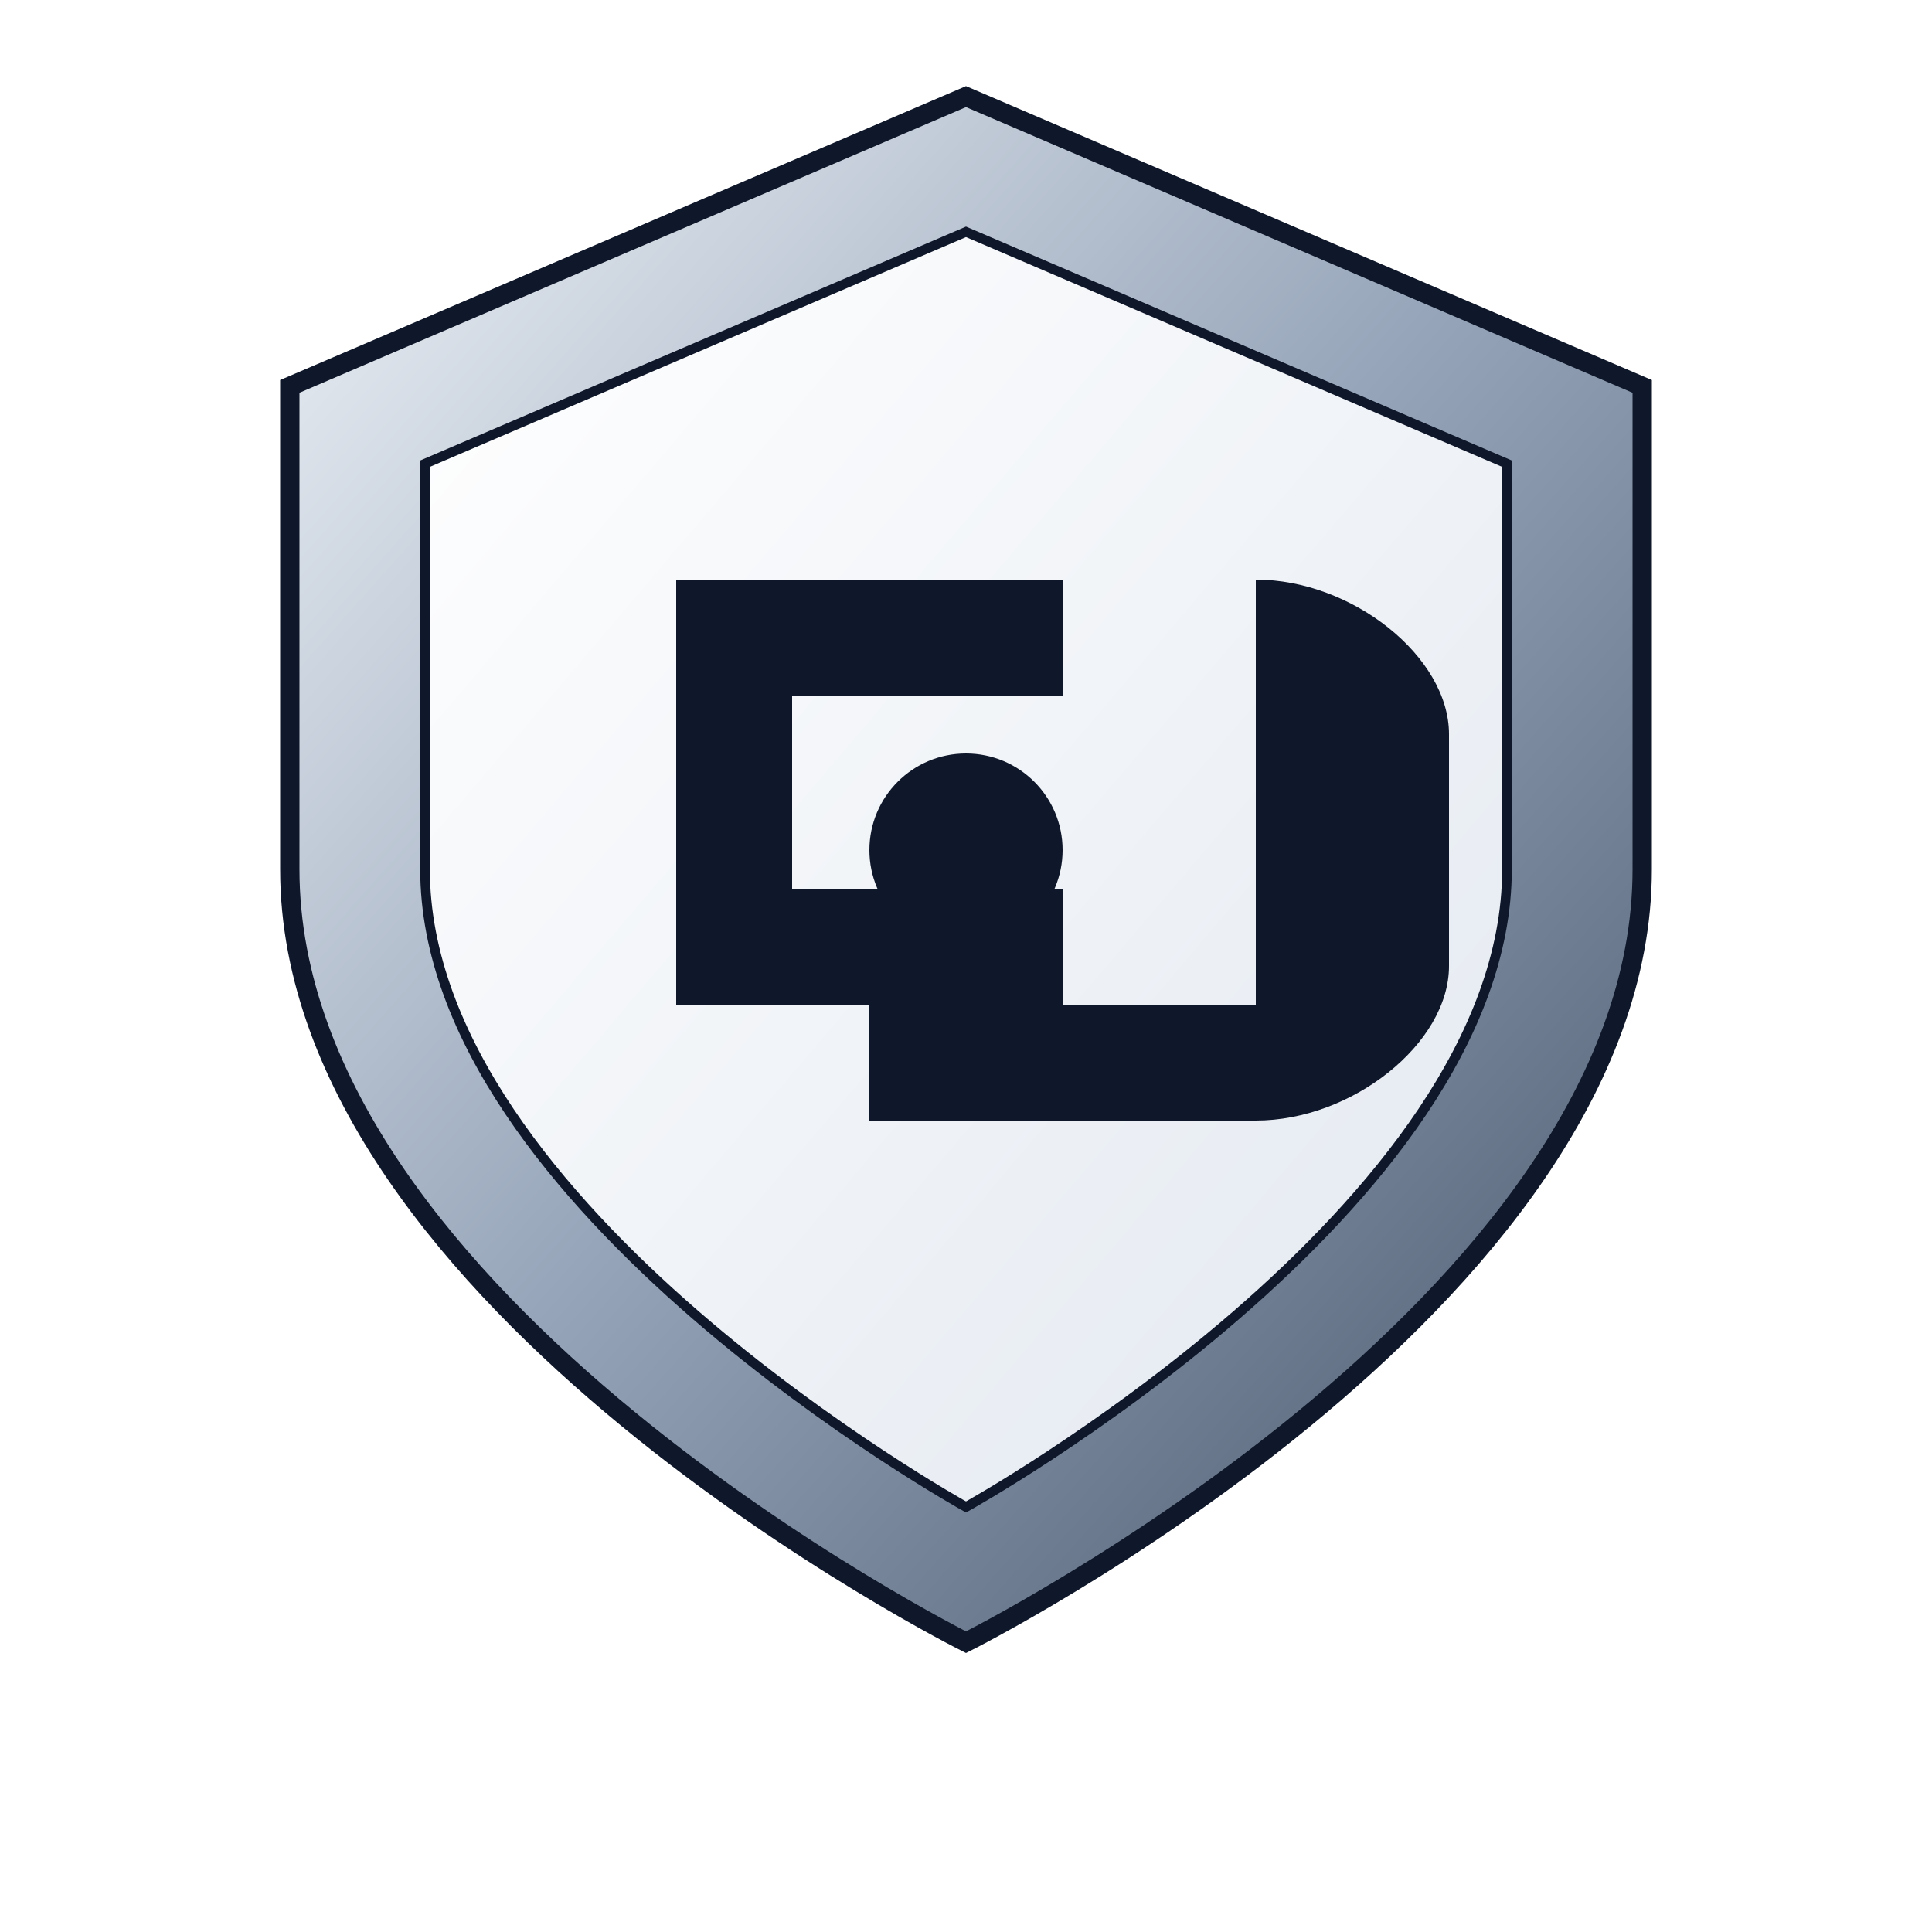
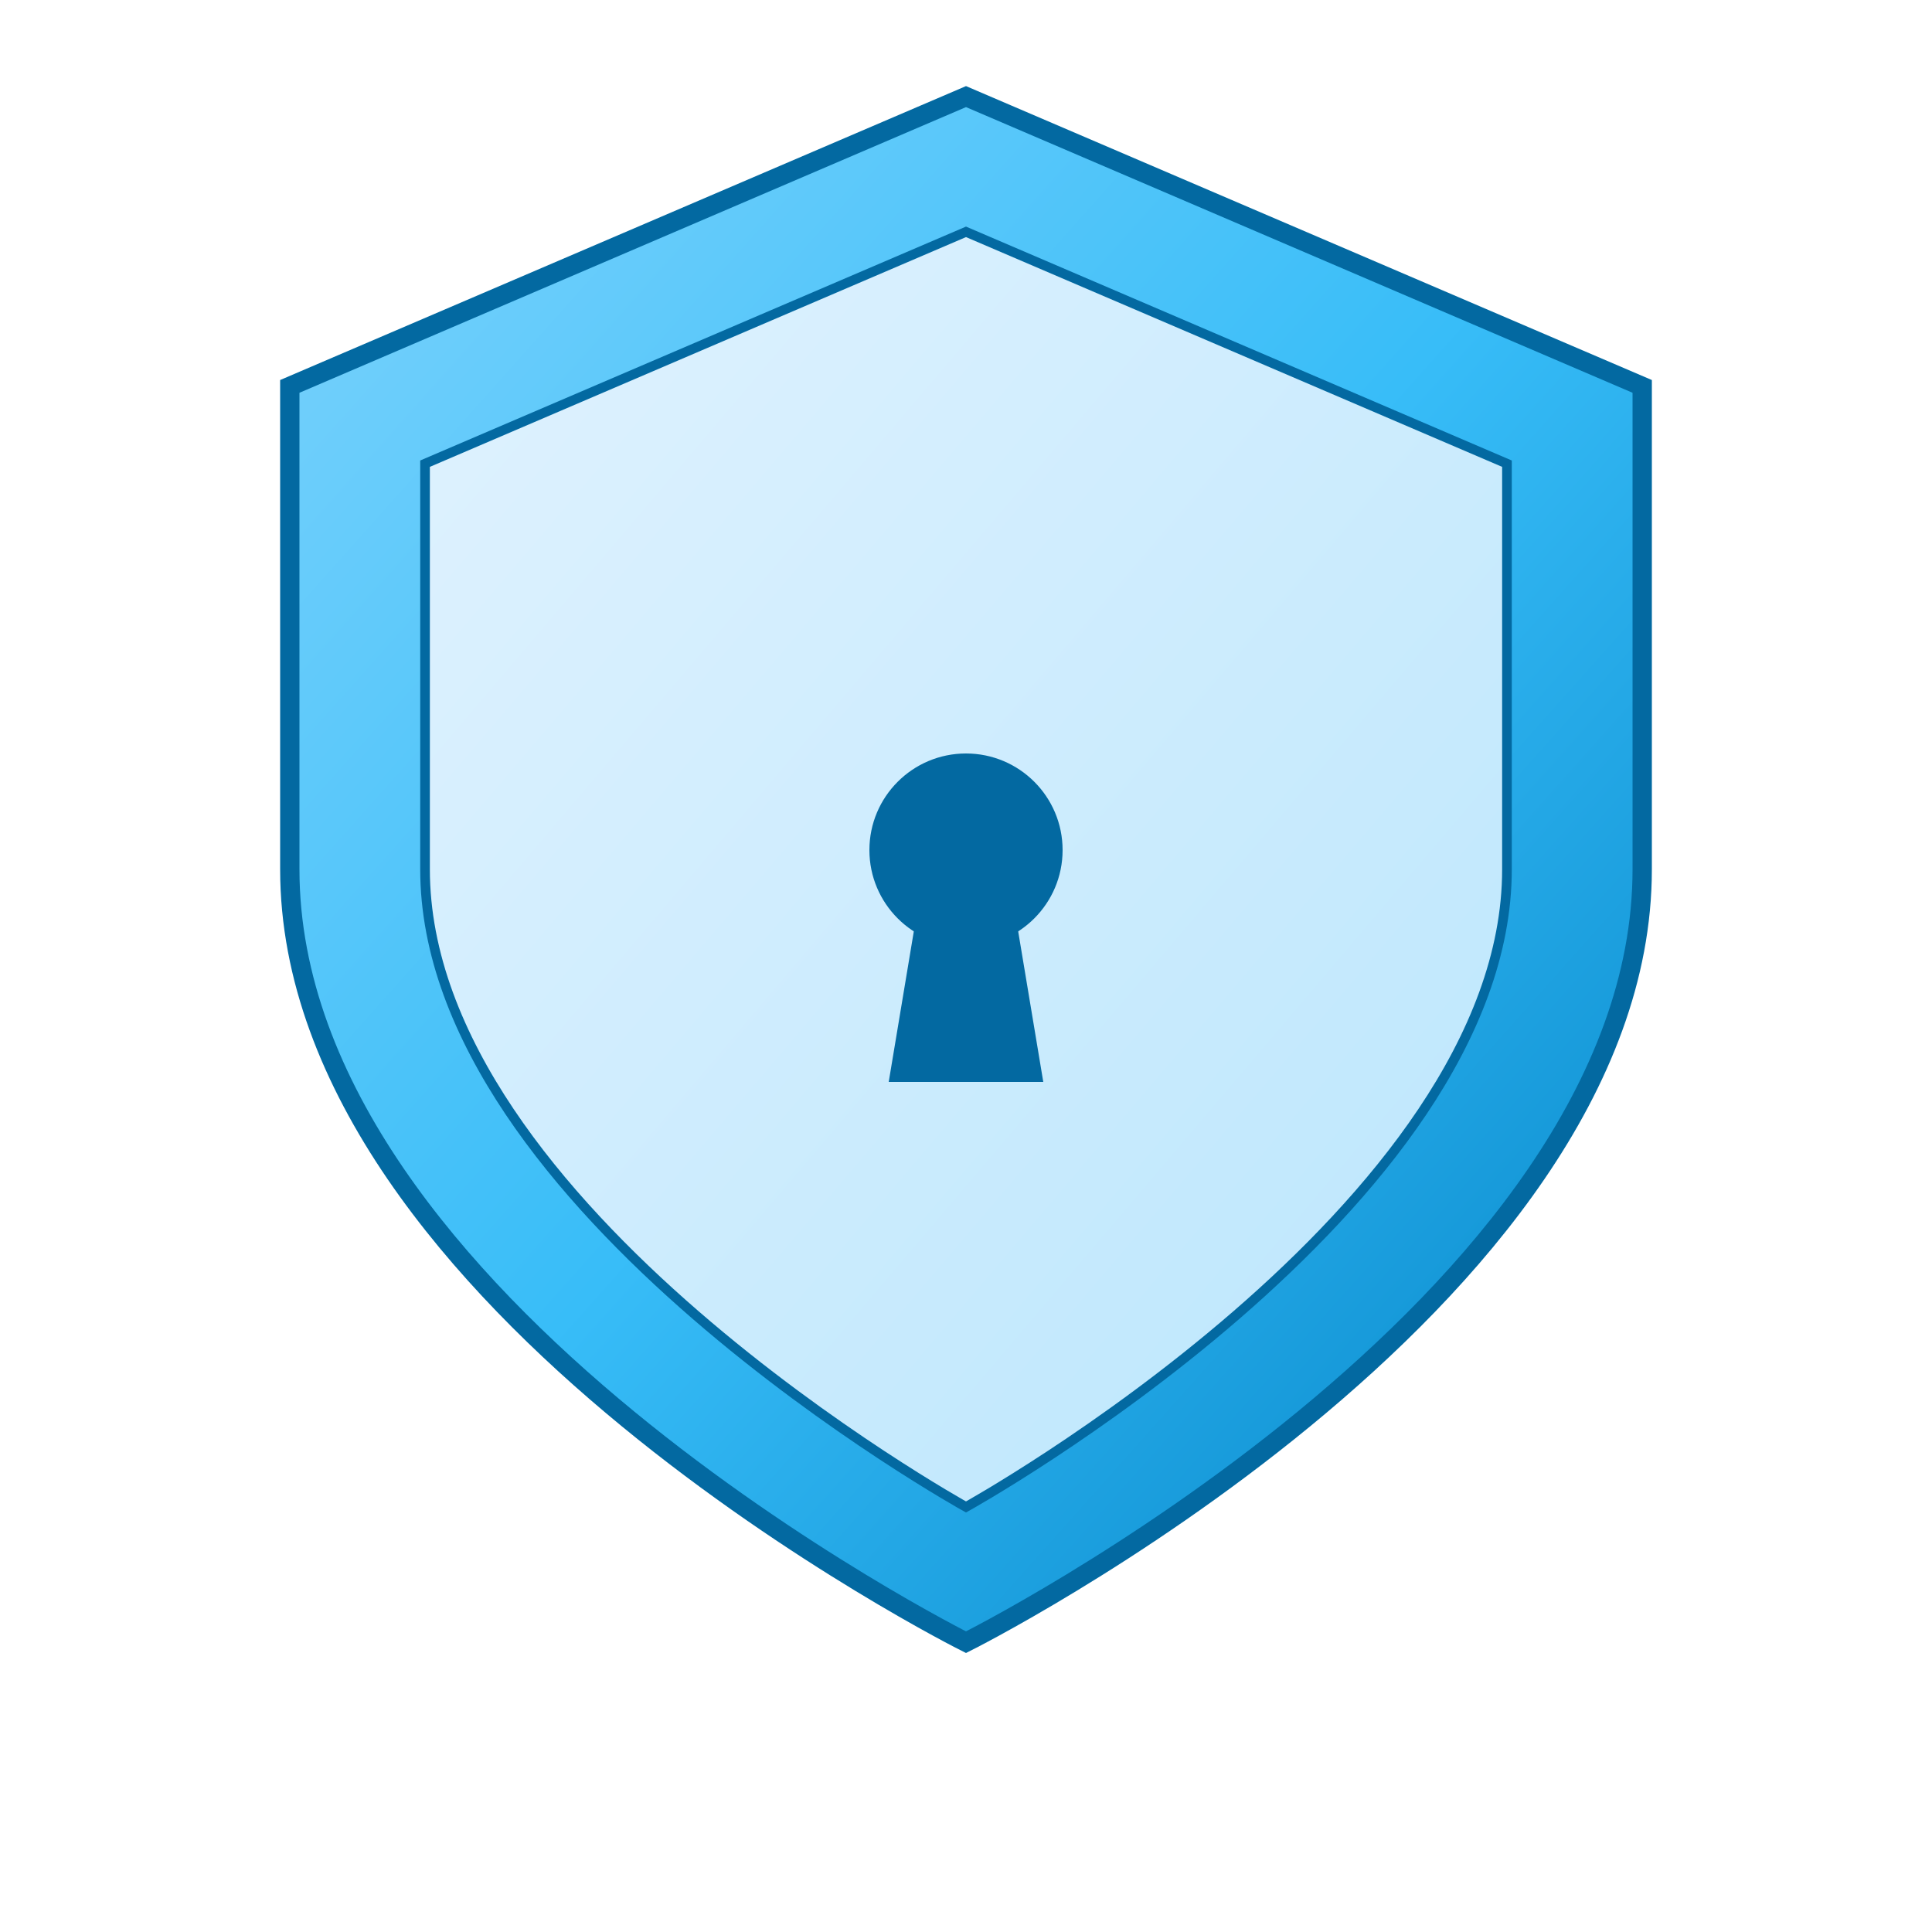
<svg xmlns="http://www.w3.org/2000/svg" width="100" height="100" viewBox="0 0 100 100" fill="none">
  <defs>
    <linearGradient id="shieldGradient" x1="0%" y1="0%" x2="100%" y2="100%">
-       <stop offset="0%" style="stop-color:#F1F5F9;stop-opacity:1" />
-       <stop offset="50%" style="stop-color:#94A3B8;stop-opacity:1" />
-       <stop offset="100%" style="stop-color:#475569;stop-opacity:1" />
+       <stop offset="0%" style="stop-color:#7DD3FC;stop-opacity:1" />
+       <stop offset="50%" style="stop-color:#38BDF8;stop-opacity:1" />
+       <stop offset="100%" style="stop-color:#0284C7;stop-opacity:1" />
    </linearGradient>
    <linearGradient id="innerShield" x1="0%" y1="0%" x2="100%" y2="100%">
-       <stop offset="0%" style="stop-color:#FFFFFF;stop-opacity:1" />
-       <stop offset="100%" style="stop-color:#E2E8F0;stop-opacity:1" />
+       <stop offset="0%" style="stop-color:#E0F2FE;stop-opacity:1" />
+       <stop offset="100%" style="stop-color:#BAE6FD;stop-opacity:1" />
    </linearGradient>
  </defs>
-   <path d="M50 5L15 20V45C15 67.5 50 85 50 85C50 85 85 67.5 85 45V20L50 5Z" fill="url(#shieldGradient)" stroke="#0F172A" stroke-width="1" />
-   <path d="M50 12L22 24V45C22 62.5 50 78 50 78C50 78 78 62.5 78 45V24L50 12Z" fill="url(#innerShield)" stroke="#0F172A" stroke-width="0.5" />
-   <path d="M35 30H55V36H41V46H55V52H35V30Z" fill="#0F172A" />
-   <path d="M65 30V52H45V58H65C70 58 75 54 75 50V38C75 34 70 30 65 30Z" fill="#0F172A" />
-   <circle cx="50" cy="44" r="5" fill="#0F172A" />
-   <path d="M48 44L46 56H54L52 44H48Z" fill="#0F172A" />
+   <path d="M50 5L15 20V45C15 67.5 50 85 50 85C50 85 85 67.5 85 45V20L50 5Z" fill="url(#shieldGradient)" stroke="#0369A1" stroke-width="1" />
+   <path d="M50 12L22 24V45C22 62.5 50 78 50 78C50 78 78 62.5 78 45V24L50 12Z" fill="url(#innerShield)" stroke="#0369A1" stroke-width="0.5" />
+   <circle cx="50" cy="44" r="5" fill="#0369A1" />
+   <path d="M48 44L46 56H54L52 44H48Z" fill="#0369A1" />
</svg>
